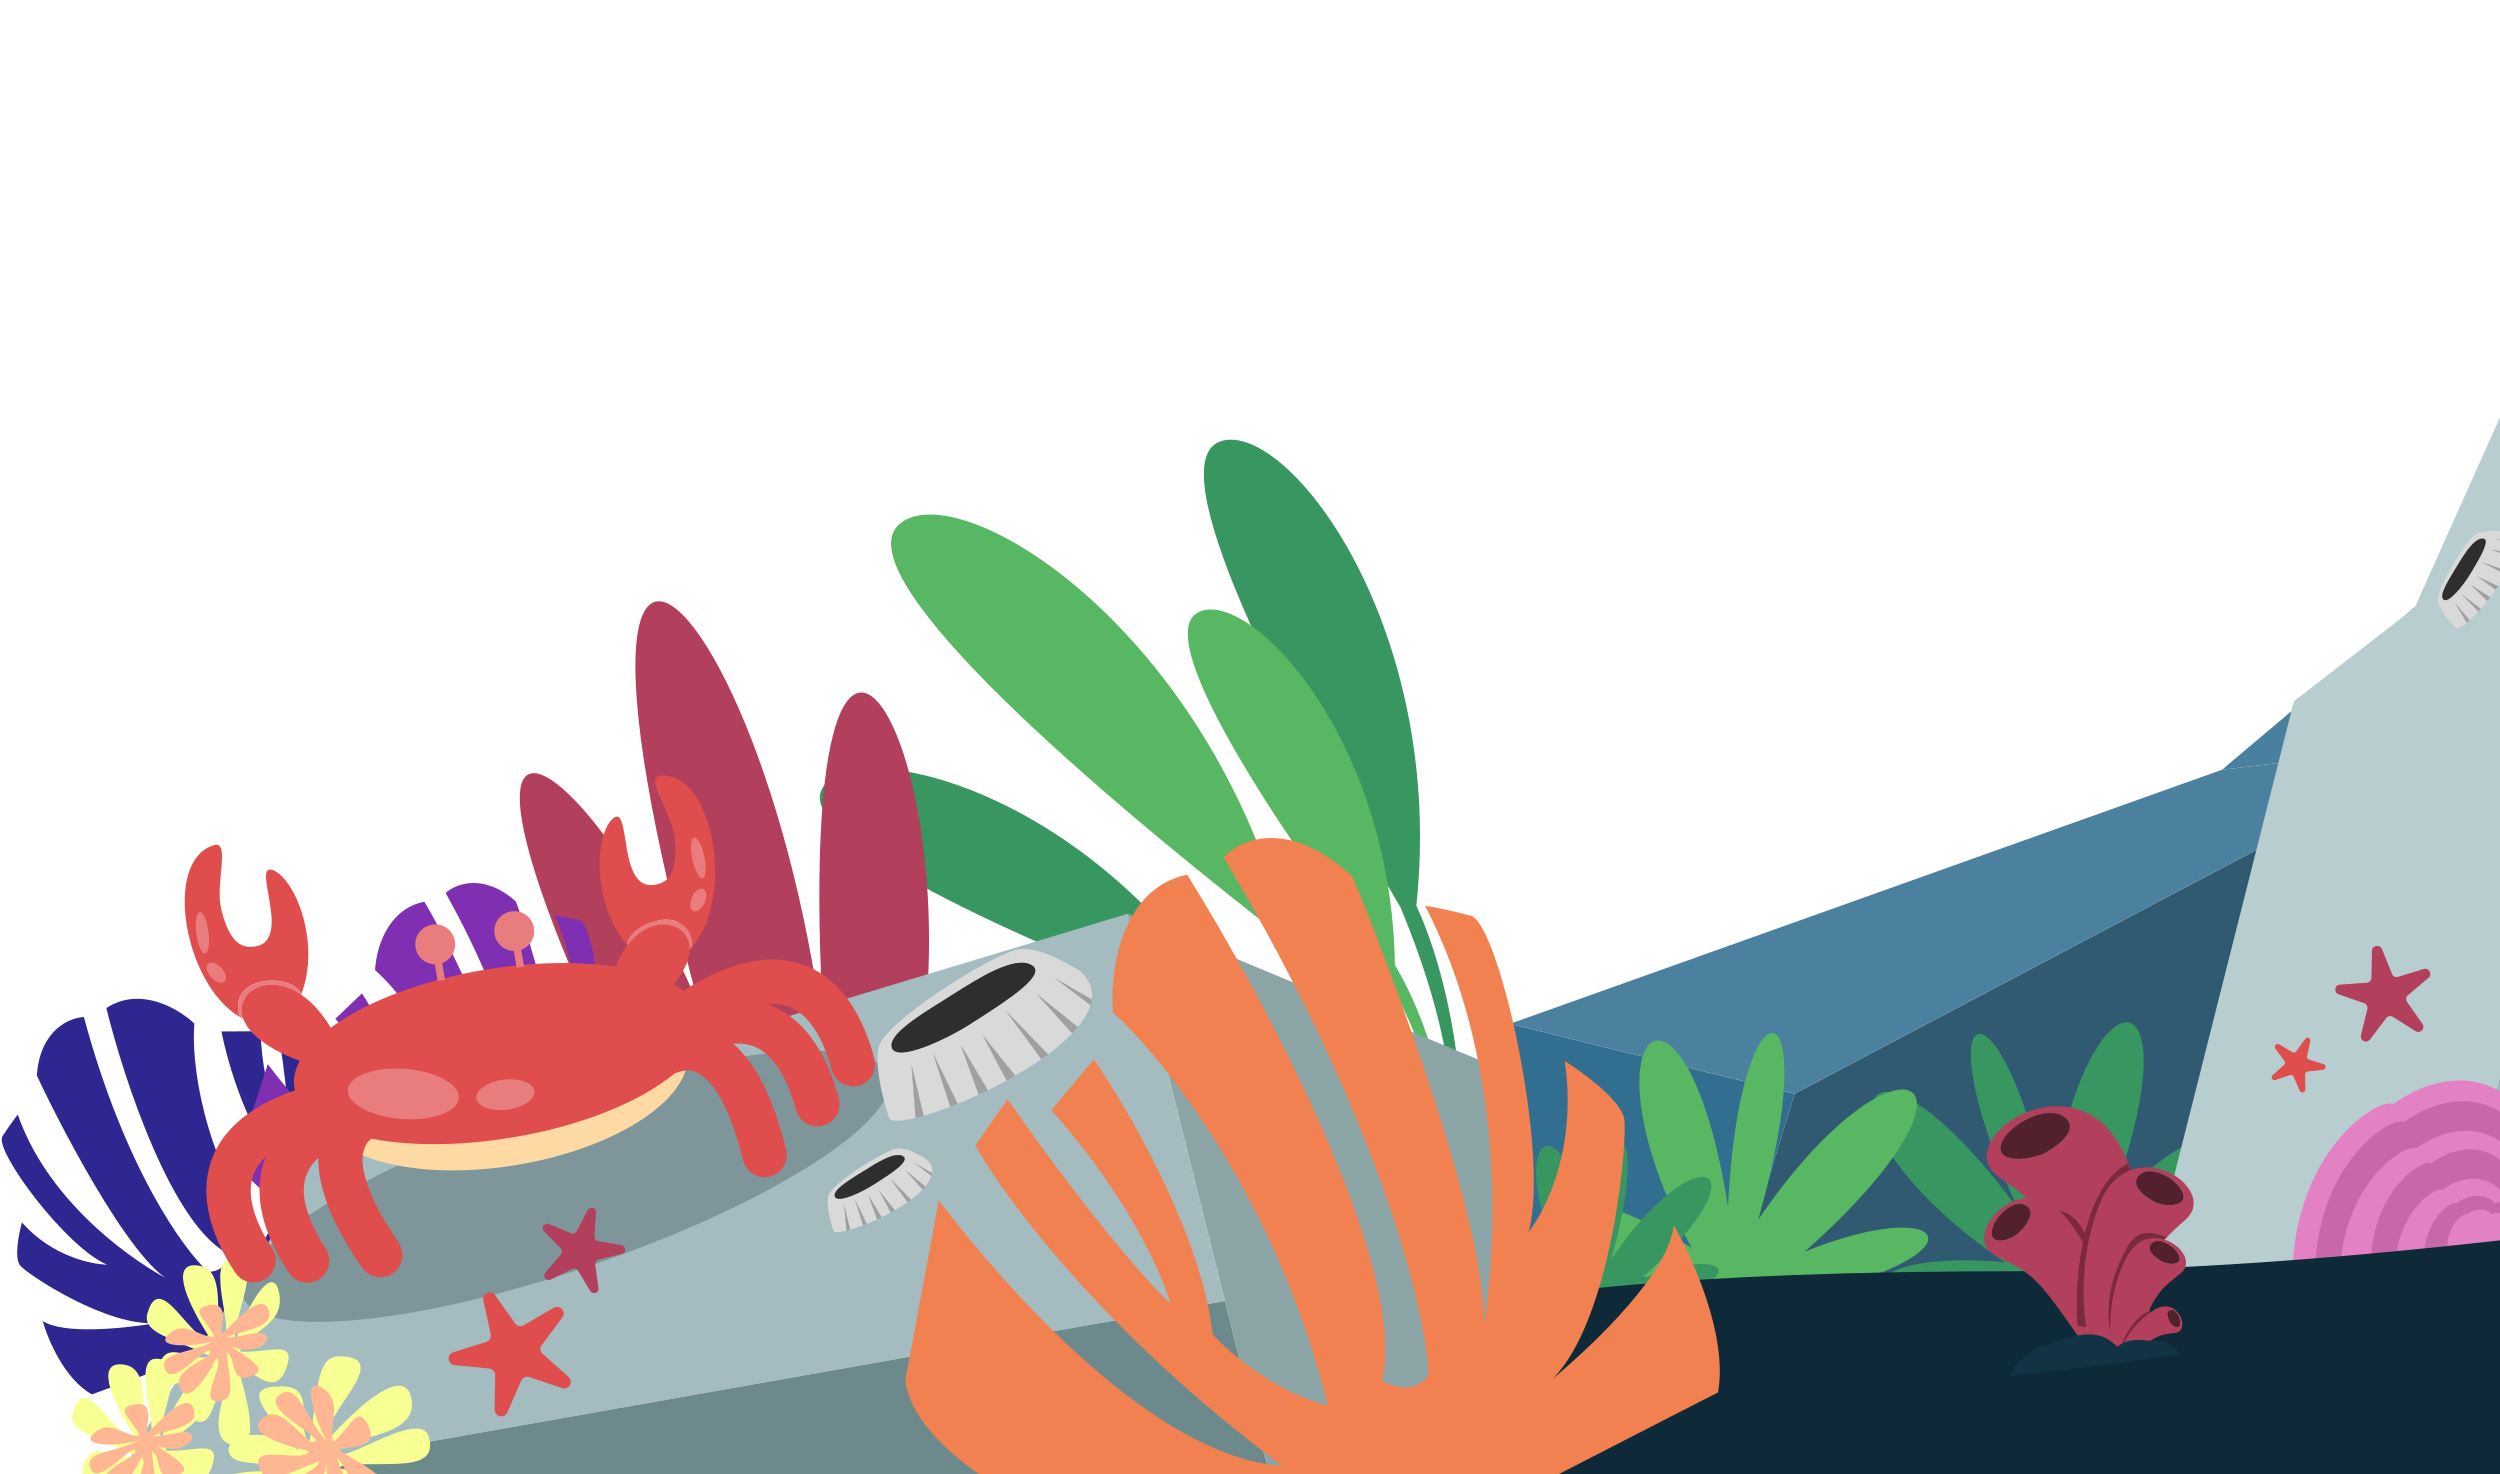
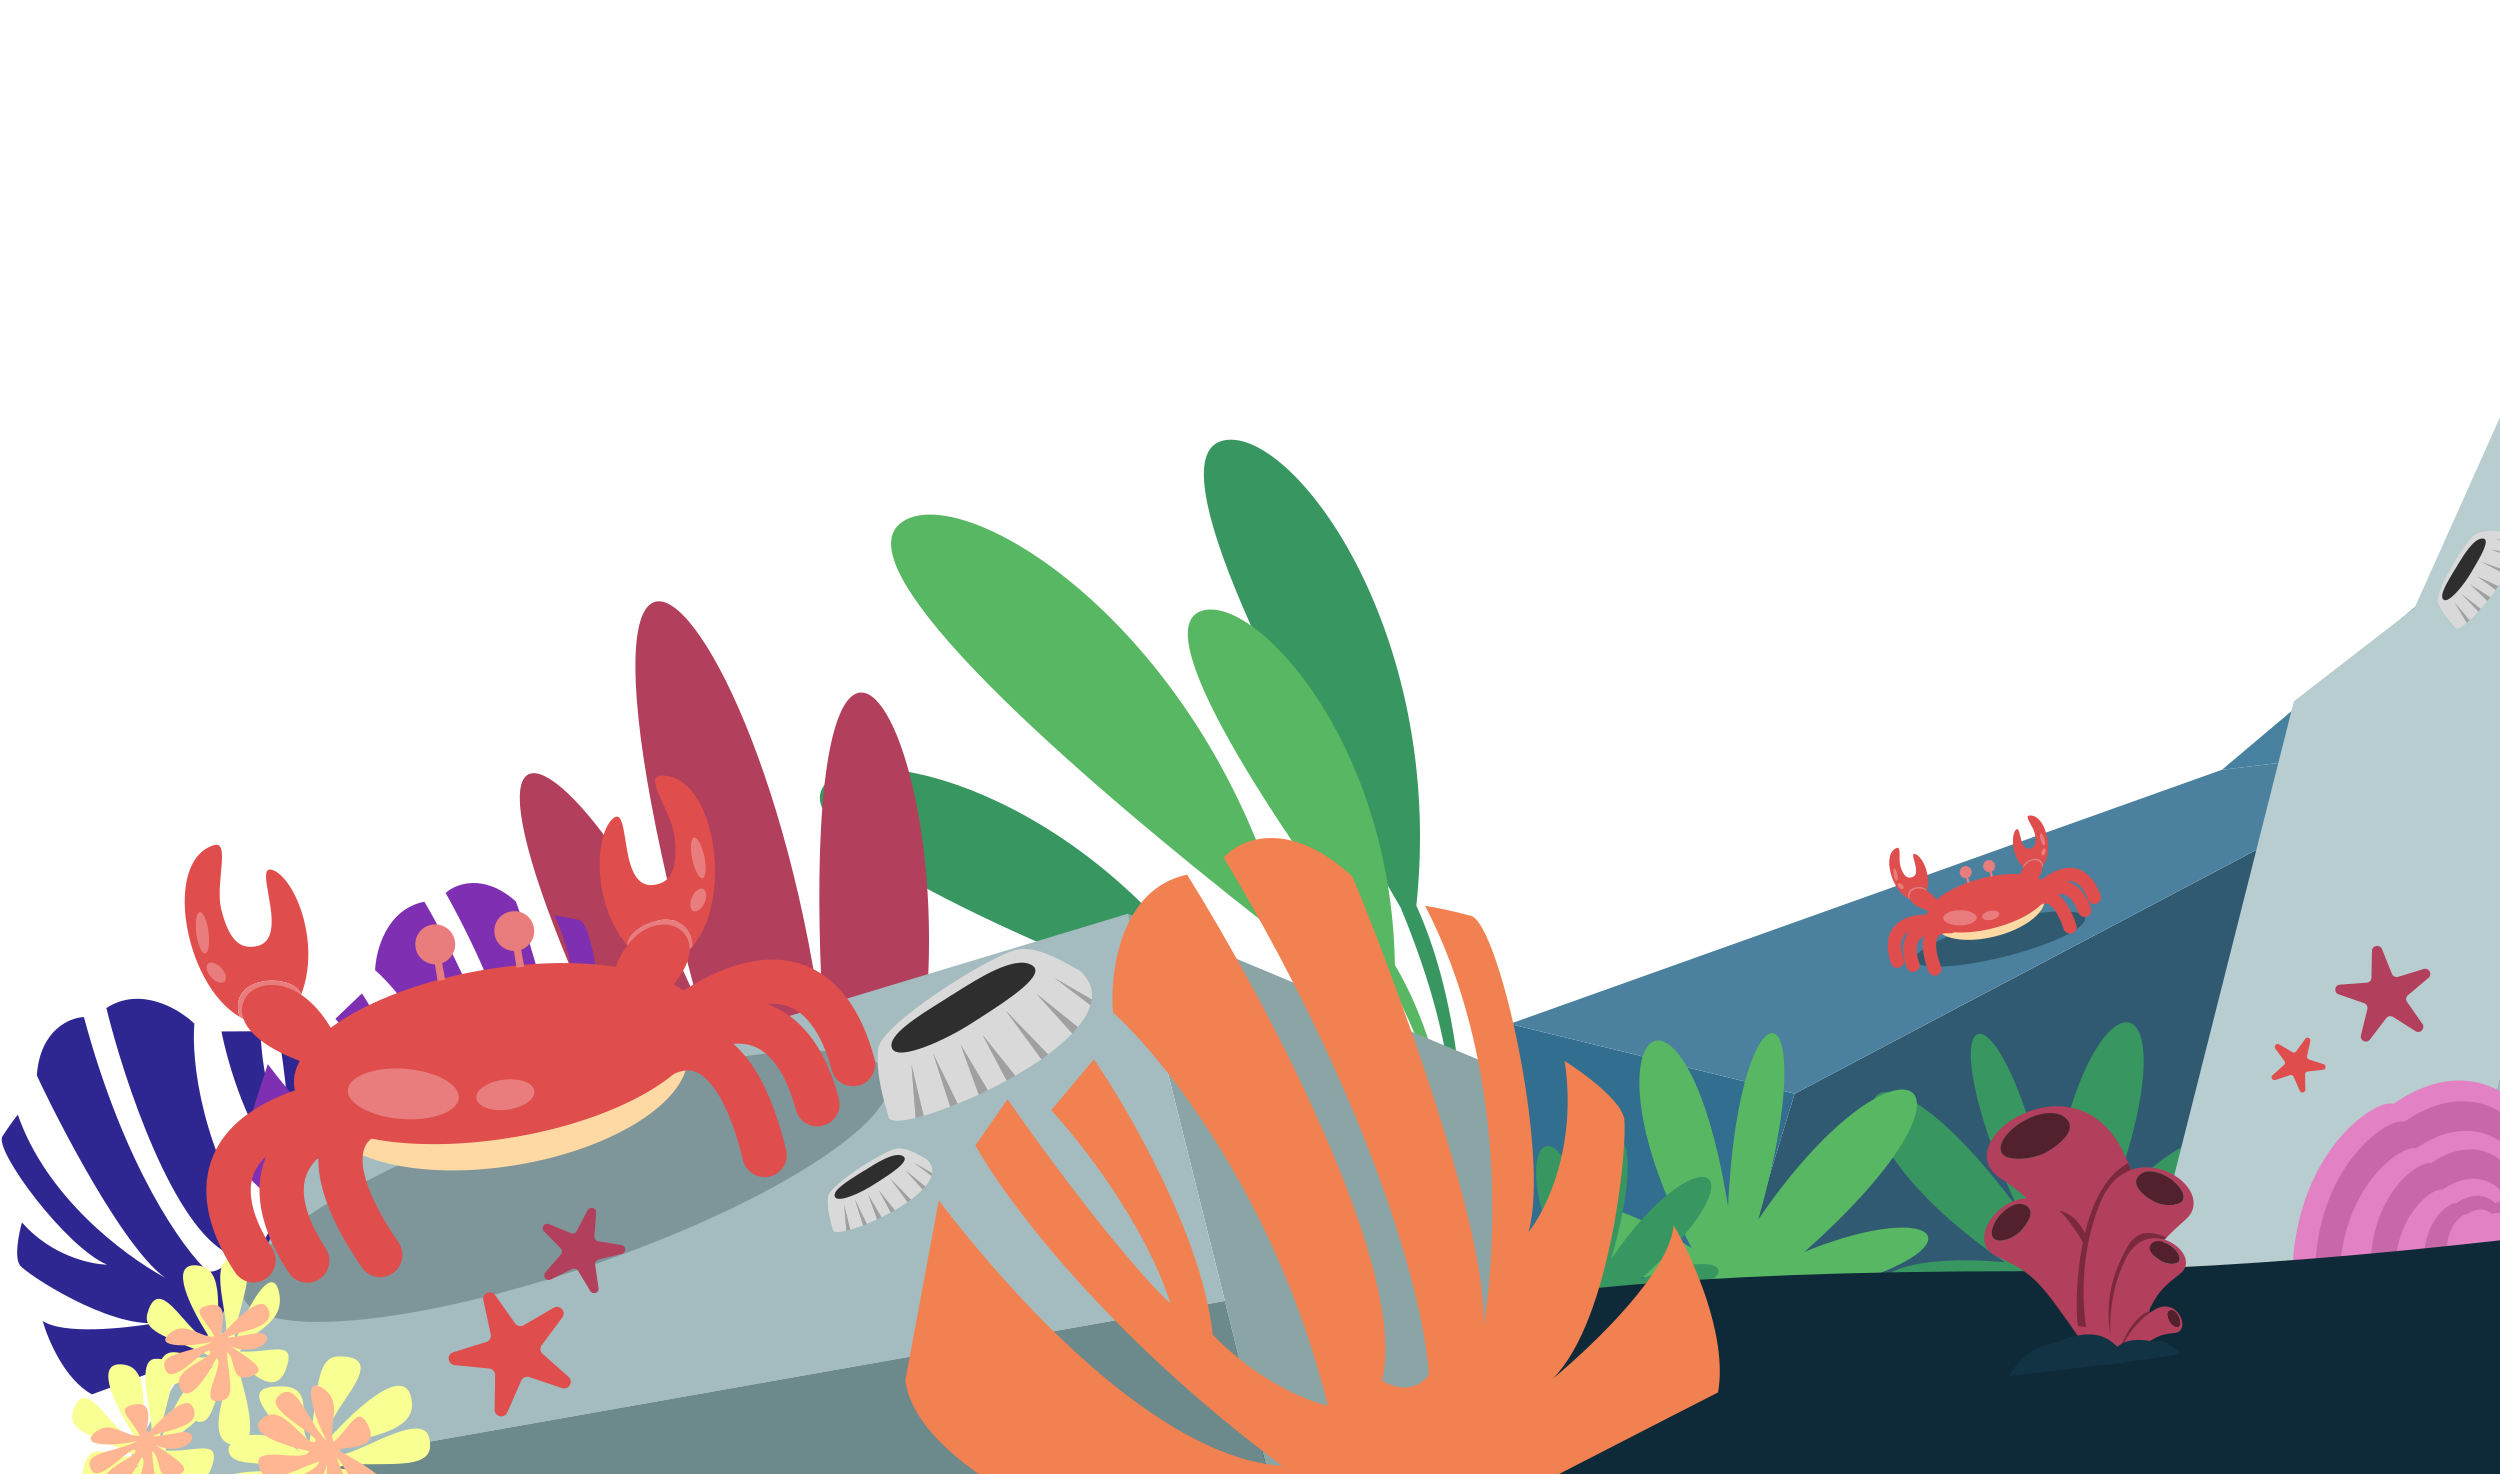
<svg xmlns="http://www.w3.org/2000/svg" width="1025" height="604" viewBox="0 0 1025 604" fill="none">
  <path d="M520.3 564.4L619 419.8L735.8 448.4L703.7 553.3L520.3 564.4Z" fill="#326E8F" />
  <path d="M735.8 448.4L1009.7 303.8L1187.5 523.9L703.7 553.3L735.8 448.4Z" fill="#305A71" />
  <path d="M619 419.8L911 315.6L1009.7 303.8L735.8 448.4L619 419.8Z" fill="#4B819F" />
  <path d="M911 315.6L1124.5 135.6L1352 71.8L1217.1 241.6L1009.7 303.8L911 315.6Z" fill="#48809F" />
  <path d="M1009.7 303.8L1217.1 241.6L1321.4 515.8L1187.5 523.9L1009.7 303.8Z" fill="#426881" />
  <path class="ocean-plant ocean-plant-green" d="M827.4 495.6C760.4 405.1 738.2 460.5 822 517.5C745.5 510.9 762 549 819 535.4L878.7 507.4C929.1 462.5 903.6 450.9 863.7 497.5C904 392.2 852.8 394.8 840.8 494.6C820.3 393.7 786.3 406.8 827.4 495.6Z" fill="#389661" />
  <path class="ocean-plant ocean-plant-green" d="M708.5 494.7C690.8 383.5 645.5 422.5 693.6 511.7C628.7 470.5 625.8 511.9 682.7 526.1L748.6 528.9C814 512.3 796.7 490.2 739.9 513.2C824.2 438.3 777.5 417 720.9 500C749.2 401 713 397 708.5 494.7Z" fill="#57B762" />
  <path class="ocean-plant ocean-plant-green" d="M652.7 512.9C641.6 442.6 613 467.2 643.3 523.6C602.4 497.6 600.5 523.7 636.5 532.7L678.1 534.4C719.4 523.9 708.5 510 672.6 524.5C725.8 477.2 696.3 463.8 660.6 516.2C678.5 453.6 655.6 451.1 652.7 512.9Z" fill="#389661" />
  <path d="M1097.6 153L1003.5 528.4H879.7L940.5 287.5L990 249.2L1028.3 163.7L1097.6 153Z" fill="#B8CDCF" />
  <path d="M1163.3 183.9L1201.6 528.4H1003.5L1097.6 153L1163.3 183.9Z" fill="#A4BCBF" />
+   <g transform="rotate(-14.0 820.0 385.0)">
+     <svg x="772.1" y="336.7" width="94.1" height="58.0" viewBox="890 440 224 138">
+       <g style="mix-blend-mode: multiply" opacity="0.4">
+         <path d="M1004.1 572.7C1051.3 572.7 1089.6 564.8 1089.6 554.9C1089.6 545.1 1051.3 537.1 1004.1 537.1C956.8 537.1 918.5 545.1 918.5 554.9C918.5 564.8 956.8 572.7 1004.1 572.7Z" fill="#1B3F44" />
+       </g>
+       <path d="M1001 551.3C1031.3 551.1 1055.8 539.7 1055.7 525.9C1055.6 512.1 1030.9 501.1 1000.6 501.4C970.3 501.6 945.8 513 945.9 526.8C946 540.6 970.7 551.6 1001 551.3Z" fill="#FFD9A3" />
+       <g class="crab-claw crab-claw-left" style="--claw-pivot: 934px 494px; --claw-duration: 2.6s; --claw-delay: -1.4s">
+         <path fill-rule="evenodd" clip-rule="evenodd" d="M926.9 462.9C926.4 455.6 932.8 443.7 927.8 444.3C912 446.3 912.5 483.2 927.1 495.3C925.5 482.3 944.8 485 946.1 491.7C954.2 477.8 949.9 458 943.7 454.4C941.1 452.8 941.2 456.4 941.3 461C941.4 467.9 941.6 477 933.2 475.5C929.5 474.8 927.4 470.7 926.9 462.9Z" fill="#DF4D4D" />
+         <path d="M920.8 482.6C919.7 480.9 919.6 479.1 920.5 478.5C921.5 477.9 923.1 478.7 924.2 480.3C925.2 482 925.4 483.8 924.4 484.4C923.5 485 921.8 484.2 920.8 482.6Z" fill="#E97D7D" />
+         <path d="M918.5 469.2C918.6 465.8 919.5 463.1 920.5 463.1C921.5 463.2 922.2 465.9 922.1 469.3C922 472.7 921.1 475.4 920.1 475.4C919.1 475.3 918.4 472.6 918.5 469.2Z" fill="#E97D7D" />
+       </g>
+       <path d="M927.1 495.3C931.5 499 935.3 499.1 941.8 496.7C944.3 495.8 944.8 495.7 946.1 491.7C944.8 485 925.5 482.3 927.1 495.3Z" fill="#E97D7D" />
+       <g class="crab-claw crab-claw-right" style="--claw-pivot: 1052px 494px; --claw-duration: 3.1s; --claw-delay: -0.3s">
+         <path fill-rule="evenodd" clip-rule="evenodd" d="M1061.9 463.5C1062.3 456.2 1055.7 444.4 1060.7 444.9C1076.5 446.7 1076.5 483.6 1062.1 495.9C1063.6 482.9 1044.2 485.9 1043 492.6C1034.7 478.8 1038.8 459 1044.9 455.2C1047.5 453.6 1047.5 457.2 1047.5 461.8C1047.4 468.7 1047.4 477.8 1055.7 476.2C1059.5 475.4 1061.5 471.3 1061.9 463.5Z" fill="#DF4D4D" />
+         <path d="M1067.5 483.9C1068.6 482.3 1068.7 480.4 1067.7 479.8C1066.8 479.2 1065.2 480.1 1064.1 481.7C1063.1 483.4 1063 485.2 1063.9 485.8C1064.9 486.4 1066.5 485.6 1067.5 483.9Z" fill="#E97D7D" />
+         <path d="M1069.6 470.5C1069.5 467.1 1068.5 464.4 1067.5 464.5C1066.5 464.5 1065.9 467.3 1066 470.7C1066.2 474 1067.1 476.7 1068.1 476.7C1069.1 476.6 1069.8 473.9 1069.6 470.5Z" fill="#E97D7D" />
+       </g>
+       <path d="M1062.1 495.9C1057.7 499.7 1054 499.8 1047.4 497.5C1045 496.7 1044.4 496.5 1043 492.6C1044.2 485.9 1063.6 482.9 1062.1 495.9Z" fill="#E97D7D" />
+       <path d="M930 489.9C925.7 494.5 927.5 503.4 946.4 513.1C951 516 958.9 518.4 953.6 504C947 486 934.3 485.2 930 489.9Z" fill="#DF4D4D" />
+       <path d="M1059.1 490.5C1063.5 495.1 1061.8 504 1043.1 513.9C1038.5 517 1030.6 519.5 1035.7 505C1042.1 486.9 1054.8 486 1059.1 490.5Z" fill="#DF4D4D" />
+       <path d="M1000.9 543.1C1034.6 542.9 1061.8 531.5 1061.7 517.7C1061.6 503.9 1034.2 492.9 1000.5 493.2C966.9 493.4 939.7 504.8 939.8 518.6C939.9 532.4 967.2 543.4 1000.9 543.1Z" fill="#DF4D4D" />
+       <path fill-rule="evenodd" clip-rule="evenodd" d="M986.3 489.2C983.6 488.7 981.5 486.4 981.5 483.5C981.5 480.2 984.1 477.6 987.3 477.6C990.6 477.5 993.2 480.2 993.2 483.4C993.3 486.3 991.2 488.7 988.5 489.2L988.6 494.2L986.4 494.2L986.3 489.2ZM1009.9 489C1007.2 488.5 1005.1 486.2 1005.1 483.3C1005.1 480.1 1007.7 477.4 1010.9 477.4C1014.1 477.4 1016.8 480 1016.8 483.2C1016.8 486.1 1014.8 488.5 1012.1 489L1012.1 494L1009.9 494L1009.9 489Z" fill="#E97D7D" />
+       <path fill-rule="evenodd" clip-rule="evenodd" d="M1085.7 519.6C1076.9 511.8 1064 510.8 1047.2 518.1C1043.9 519.6 1042.4 523.4 1043.8 526.7C1045.2 530 1049.1 531.5 1052.4 530.1C1066.7 523.8 1073.6 526.2 1077.1 529.3C1081.3 533.1 1083.6 540.2 1084.4 548.3C1084.8 551.9 1088 554.5 1091.5 554.2C1095.1 553.8 1097.7 550.7 1097.4 547.1C1096.5 538.2 1093.8 526.8 1085.7 519.6Z" fill="#DF4D4D" />
+       <path fill-rule="evenodd" clip-rule="evenodd" d="M1058.4 519.3C1052.3 517.8 1045.7 519.3 1038.8 523.2C1035.7 524.9 1034.5 528.9 1036.3 532C1038.1 535.2 1042 536.3 1045.2 534.5C1050.3 531.6 1053.5 531.5 1055.3 531.9C1057.1 532.4 1058.9 533.7 1060.7 536.4C1064.3 542.3 1066.1 552.1 1066.7 560.5C1067 564.1 1070.1 566.7 1073.7 566.5C1077.3 566.2 1080 563 1079.7 559.5C1079 550.9 1077.2 538.3 1071.7 529.5C1068.8 524.9 1064.5 520.8 1058.4 519.3Z" fill="#DF4D4D" />
+       <path fill-rule="evenodd" clip-rule="evenodd" d="M915.3 530.6C922.5 521.3 935 517.9 952.9 522C956.4 522.8 958.6 526.3 957.8 529.8C957 533.3 953.5 535.5 950 534.7C934.7 531.2 928.5 534.9 925.6 538.6C922.1 543.1 921.2 550.5 921.9 558.6C922.3 562.2 919.6 565.4 916 565.7C912.4 566 909.3 563.4 908.9 559.8C908.1 550.9 908.6 539.2 915.3 530.6Z" fill="#DF4D4D" />
+       <path fill-rule="evenodd" clip-rule="evenodd" d="M942 525.2C947.8 522.6 954.5 522.8 962 525.3C965.4 526.5 967.3 530.2 966.1 533.6C965 537 961.3 538.8 957.9 537.7C952.3 535.8 949.1 536.3 947.4 537.1C945.8 537.8 944.2 539.4 943.1 542.5C940.5 548.9 940.7 558.8 941.6 567.2C942 570.8 939.4 574 935.8 574.4C932.3 574.8 929 572.2 928.6 568.6C927.7 560.1 927.1 547.4 930.9 537.7C932.9 532.7 936.3 527.8 942 525.2Z" fill="#DF4D4D" />
+       <path fill-rule="evenodd" clip-rule="evenodd" d="M901.7 522.9C909.2 513.7 921.9 510.3 940.2 514.2C943.7 515 946 518.4 945.2 521.9C944.5 525.5 941 527.7 937.5 526.9C921.6 523.5 915 527.2 911.9 531.1C908.3 535.6 907.3 543 908 551.1C908.4 554.7 905.7 557.8 902.1 558.2C898.5 558.5 895.4 555.8 895.1 552.2C894.3 543.3 894.9 531.5 901.7 522.9Z" fill="#DF4D4D" />
+       <path fill-rule="evenodd" clip-rule="evenodd" d="M1097.6 509.5C1088.6 501.8 1075.4 500.9 1058.2 508.1C1054.8 509.5 1053.3 513.4 1054.7 516.7C1056.1 520 1059.9 521.5 1063.2 520.1C1078.1 513.8 1085.4 516.2 1089.1 519.4C1093.5 523.2 1095.8 530.3 1096.7 538.4C1097 541.9 1100.2 544.5 1103.8 544.2C1107.4 543.8 1110 540.6 1109.6 537.1C1108.7 528.2 1105.9 516.7 1097.6 509.5Z" fill="#DF4D4D" />
+       <path d="M969.4 532.6C978.2 534.7 986.1 533.1 987.1 529.2C988 525.2 981.6 520.3 972.8 518.2C964.1 516.1 956.2 517.7 955.2 521.6C954.3 525.6 960.7 530.5 969.4 532.6Z" fill="#E97D7D" />
+       <path d="M1000.6 534.8C1005.3 535 1009.2 533.1 1009.3 530.7C1009.4 528.2 1005.6 526.1 1000.9 525.9C996.2 525.8 992.3 527.6 992.2 530.1C992.1 532.5 995.9 534.6 1000.6 534.8Z" fill="#E97D7D" />
+     </svg>
+   </g>
  <path d="M947.2 426.9C947.5 425.6 945.8 424.9 945.1 426L941.4 431.1C941.1 431.6 940.4 431.7 939.9 431.4L934.5 428.2C933.3 427.6 932.1 428.9 932.9 430L936.6 435C937 435.5 936.9 436.2 936.5 436.6L931.8 440.8C930.8 441.6 931.7 443.2 932.9 442.8L938.9 440.8C939.5 440.6 940.1 440.9 940.4 441.5L942.9 447.2C943.4 448.4 945.2 448 945.2 446.7L945.1 440.5C945.1 439.8 945.6 439.3 946.2 439.3L952.4 438.6C953.7 438.5 953.9 436.7 952.6 436.3L946.7 434.4C946.1 434.2 945.7 433.6 945.9 433L947.2 426.9Z" fill="#DF4D4D" />
  <path d="M976.6 389.1C975.7 387 972.5 387.6 972.5 389.9L972.3 400.8C972.3 401.9 971.5 402.8 970.4 402.9L959.4 403.7C957.1 403.8 956.7 407 958.9 407.7L969.3 411.3C970.3 411.7 970.9 412.7 970.6 413.8L968 424.4C967.4 426.7 970.3 428 971.7 426.2L978.3 417.5C978.9 416.6 980.1 416.4 981.1 416.9L990.4 422.8C992.3 424 994.5 421.6 993.2 419.8L986.9 410.8C986.3 409.9 986.4 408.7 987.3 408L995.7 400.9C997.4 399.5 995.9 396.6 993.7 397.3L983.2 400.5C982.2 400.8 981.1 400.3 980.7 399.3L976.6 389.1Z" fill="#B23F5B" />
  <path d="M1183.2 395.9C1193.5 391.7 1246.9 426.3 1246.9 507.3L1003.5 525.7C1002.4 513.5 1006.1 483.7 1030 461.9C1035.4 431.9 1058.3 376.7 1106.2 395.9C1115.9 384.8 1144.9 369.1 1183.2 395.9Z" fill="#E282C4" />
  <path d="M1176.4 407.3C1185.5 403.6 1232.6 434.1 1232.6 505.6L1017.7 521.9C1016.7 511.1 1020 484.7 1041.1 465.5C1045.9 439 1066.1 390.3 1108.4 407.3C1117 397.4 1142.5 383.6 1176.4 407.3Z" fill="#C769A9" />
  <path d="M981.3 452.6C974.6 449.9 939.8 472.4 939.8 525.1L1098.3 537.1C1099 529.2 1096.6 509.7 1081 495.6C1077.5 476 1062.6 440.1 1031.4 452.6C1025.1 445.4 1006.2 435.2 981.3 452.6Z" fill="#E282C4" />
  <path d="M985.7 460C979.8 457.6 949.1 477.5 949.1 524L1089 534.6C1089.7 527.6 1087.6 510.4 1073.8 497.9C1070.7 480.7 1057.5 448.9 1030 460C1024.4 453.6 1007.8 444.6 985.7 460Z" fill="#C769A9" />
  <path d="M990.5 470.9C985.5 468.9 959.2 485.9 959.2 525.8L1079 534.9C1079.6 528.9 1077.7 514.1 1065.9 503.4C1063.3 488.6 1052 461.5 1028.4 470.9C1023.7 465.4 1009.4 457.8 990.5 470.9Z" fill="#E282C4" />
  <path d="M996.6 477C992.6 475.3 971.9 488.7 971.9 520.2L1066.3 527.3C1066.7 522.6 1065.3 511 1056 502.5C1053.9 490.9 1045 469.5 1026.5 477C1022.7 472.6 1011.5 466.6 996.6 477Z" fill="#C769A9" />
  <path d="M1001.4 487.8C998.3 486.5 982 497 982 521.7L1056.2 527.3C1056.5 523.6 1055.4 514.5 1048.1 507.9C1046.4 498.7 1039.5 481.9 1024.9 487.8C1021.9 484.4 1013.1 479.6 1001.4 487.8Z" fill="#E282C4" />
  <path d="M1007.1 493.3C1004.9 492.5 993.8 499.6 993.8 516.5L1044.4 520.3C1044.6 517.8 1043.8 511.6 1038.9 507C1037.7 500.8 1033 489.4 1023 493.3C1021 491 1015 487.8 1007.1 493.3Z" fill="#C769A9" />
  <path d="M1011.6 497.8C1010.2 497.3 1003.3 501.8 1003.3 512.3L1034.9 514.7C1035.1 513.1 1034.6 509.2 1031.5 506.4C1030.8 502.5 1027.8 495.3 1021.6 497.8C1020.3 496.4 1016.6 494.3 1011.6 497.8Z" fill="#E282C4" />
  <path d="M828.8 521.2C547.3 521.2 545.5 555.5 349.3 604V635.4H1389.4L1408 537.1C1414.2 522.1 1410.1 489.3 1344.2 478.7C1261.8 465.4 1036.7 521.2 828.8 521.2Z" fill="#0E2937" />
  <path class="ocean-plant ocean-plant-slow" fill-rule="evenodd" clip-rule="evenodd" d="M845.7 516.9C838.6 499.8 835.9 493.3 820.2 483.1C797.3 468.2 850.3 431.7 870.2 471.7C886.1 503.7 882.1 538.3 879.3 550.8C878.6 554 863.5 555.3 860.7 549.8C853.5 535.5 849.1 525 845.7 516.9ZM847.2 458.7C842.7 454.4 834.4 456.7 828.5 460.3C823.2 463.6 818.6 469.3 820.8 472.8C823 476.3 833.3 475.6 839.3 472.2C844.9 468.9 851.7 463.1 847.2 458.7Z" fill="#B23F5B" />
  <path class="ocean-plant ocean-plant-slow" d="M828.5 460.3C834.4 456.7 842.7 454.4 847.2 458.7C851.7 463.1 844.9 468.9 839.3 472.2C833.3 475.6 823 476.3 820.8 472.8C818.6 469.3 823.2 463.6 828.5 460.3Z" fill="#53212E" />
  <path class="ocean-plant ocean-plant-slow" d="M856.7 510.4C853.4 500.6 848.2 494.9 838.3 496.3L840.6 498.7L856.2 514.2L856.7 510.4Z" fill="#7A2A3C" />
  <path class="ocean-plant ocean-plant-slow" fill-rule="evenodd" clip-rule="evenodd" d="M855 552.2C835.6 524 834 522.4 818.3 514.9C802.6 507.4 828.9 476.4 847.6 499.9C862.5 518.7 866.3 541.6 866.3 550.6C866.3 552.9 857.4 555.8 855 552.2ZM831.1 494.6C827.8 492.1 823.2 494.7 820.2 498C817.5 500.9 815.5 505.5 817.3 507.6C819.1 509.8 825.1 508.1 828.2 504.9C831.2 501.9 834.4 497 831.1 494.6Z" fill="#B23F5B" />
  <path class="ocean-plant ocean-plant-slow" d="M820.2 498C823.2 494.7 827.8 492.1 831.1 494.6C834.4 497 831.2 501.9 828.2 504.9C825.1 508.1 819.1 509.8 817.3 507.6C815.5 505.5 817.5 500.9 820.2 498Z" fill="#53212E" />
  <path class="ocean-plant ocean-plant-slow" d="M851.9 543.6C850.4 532.9 851.5 488.1 872.5 476.9L873.9 480.3L857.6 544.5L851.9 543.6Z" fill="#7A2A3C" />
  <path class="ocean-plant ocean-plant-slow" fill-rule="evenodd" clip-rule="evenodd" d="M869.2 550C880.8 514.6 882.1 512.5 896.2 499.9C910.4 487.2 873.5 462.9 861.1 493.1C851.2 517.3 854.2 542.3 856.9 551.8C857.6 554.2 867.8 554.4 869.2 550ZM876.6 482.5C879.3 478.9 884.9 480.2 889.1 482.8C892.8 485 896.3 489.1 895.1 491.9C893.9 494.7 887 494.8 882.8 492.4C878.8 490.2 873.9 486.1 876.6 482.5Z" fill="#B23F5B" />
  <path class="ocean-plant ocean-plant-slow" d="M889.1 482.8C884.9 480.2 879.3 478.9 876.6 482.5C873.9 486.1 878.8 490.2 882.8 492.4C887 494.8 893.9 494.7 895.1 491.9C896.3 489.1 892.8 485 889.1 482.8Z" fill="#53212E" />
  <path class="ocean-plant ocean-plant-slow" d="M871.9 511.8C876.2 503.7 882.3 504.8 888.3 507.4C883.8 509.9 872.4 536.3 867.6 549.5L865.5 548.5C862 530.6 868.6 517.9 871.9 511.8Z" fill="#7A2A3C" />
  <path class="ocean-plant ocean-plant-slow" fill-rule="evenodd" clip-rule="evenodd" d="M874.1 553.5C883.3 531 884.2 529.8 893.9 522.2C903.6 514.7 880.9 497.2 871.5 516.2C863.9 531.4 864.7 547.8 866.1 554C866.4 555.6 873 556.2 874.1 553.5ZM882 510.1C883.9 507.9 887.5 509 890.1 510.8C892.4 512.5 894.4 515.3 893.5 517C892.6 518.8 888.2 518.5 885.6 516.8C883.1 515.2 880.1 512.3 882 510.1Z" fill="#B23F5B" />
  <path class="ocean-plant ocean-plant-slow" d="M890.1 510.8C887.5 509 883.9 507.9 882 510.1C880.1 512.3 883.1 515.2 885.6 516.8C888.2 518.5 892.6 518.8 893.5 517C894.4 515.3 892.4 512.5 890.1 510.8Z" fill="#53212E" />
  <path class="ocean-plant ocean-plant-slow" d="M870 550.9C871.4 546.8 876.8 538.4 881.3 537.7L881.1 539L872.6 550.5L870 550.9Z" fill="#7A2A3C" />
  <path class="ocean-plant ocean-plant-slow" fill-rule="evenodd" clip-rule="evenodd" d="M873.4 555.5C884.3 547.6 885 547.2 891.8 546.5C898.6 545.7 892.9 530.9 883 537.2C875 542.2 870.7 550.1 869.5 553.5C869.2 554.3 872.1 556.5 873.4 555.5ZM889.7 537.3C891.3 536.8 892.6 538.4 893.3 540C893.9 541.4 894.1 543.4 893.2 543.9C892.2 544.5 890.2 543.1 889.5 541.5C888.8 540 888.2 537.8 889.7 537.3Z" fill="#B23F5B" />
  <path class="ocean-plant ocean-plant-slow" d="M893.3 540C892.6 538.4 891.3 536.8 889.7 537.3C888.2 537.8 888.8 540 889.5 541.5C890.2 543.1 892.2 544.5 893.2 543.9C894.1 543.4 893.9 541.4 893.3 540Z" fill="#53212E" />
  <path d="M841.2 551.1C833.8 551.2 826.4 559 823.8 564.2L870.3 558.7C871.2 558.1 872 555.8 868.3 552.3C863.7 548 857.9 543.7 841.2 551.1Z" fill="#123343" />
  <path d="M882.3 549.9C886.9 548.7 892 552.3 893.9 555.2L864.5 559.5C863.9 559.2 863.3 558 865.4 555.2C868.1 551.6 871.4 548 882.3 549.9Z" fill="#123343" />
  <path fill-rule="evenodd" clip-rule="evenodd" d="M1014 219.8C1017.1 217 1023 217.8 1026.3 217.8C1028.6 218.5 1030 219.8 1030.6 221.6L1022.8 221.1L1030.9 222.6C1031.1 224 1031 225.5 1030.6 227.2L1021.1 225.2L1030.2 228.7C1029.6 230.4 1028.9 232.3 1027.9 234.1L1017.4 230.4L1027.2 235.5C1026.3 237.1 1025.3 238.7 1024.2 240.3L1015.6 236.3L1023.2 241.8C1022.5 242.8 1021.8 243.9 1021 244.9L1012.8 239.6L1019.8 246.4C1018.9 247.5 1018 248.6 1017.1 249.6L1009 243.4L1016.1 250.7C1014.9 252.1 1013.7 253.3 1012.5 254.3L1006.4 247L1011.4 255.4C1009.2 257.2 1007.5 258.1 1006.9 257.5C1004.9 255.3 1001.1 251.3 999.6 247C998.1 242.8 1010 223.3 1014 219.8ZM1013 235C1010.1 240 1003.8 247.7 1001.8 245.8C1000 244.1 1003.4 238.7 1006.2 234C1006.6 233.4 1006.9 232.9 1007.2 232.4L1007.4 232.1C1010.3 227.3 1014.3 220.6 1018 220.8C1021.3 221 1016.9 228.4 1013.9 233.5C1013.6 234 1013.3 234.5 1013 235Z" fill="#D9D9D9" />
  <path fill-rule="evenodd" clip-rule="evenodd" d="M1011.4 255.4C1011.8 255 1012.1 254.7 1012.5 254.3L1006.4 247L1011.4 255.4ZM1009 243.4L1016.1 250.7C1016.5 250.3 1016.8 250 1017.1 249.6L1009 243.4ZM1012.8 239.6L1019.8 246.4C1020.2 245.9 1020.6 245.4 1021 244.9L1012.8 239.6ZM1015.6 236.3L1023.2 241.8C1023.6 241.3 1023.9 240.8 1024.2 240.3L1015.6 236.3ZM1017.4 230.4L1027.2 235.5C1027.5 235 1027.7 234.6 1027.9 234.1L1017.4 230.4ZM1021.1 225.2L1030.2 228.7C1030.3 228.2 1030.5 227.7 1030.6 227.2L1021.1 225.2ZM1022.8 221.1L1030.9 222.6C1030.8 222.3 1030.7 221.9 1030.6 221.6L1022.8 221.1Z" fill="#A0A0A0" />
  <path d="M1001.8 245.8C1003.8 247.7 1010.1 240 1013 235C1013.3 234.5 1013.6 234 1013.9 233.5C1016.9 228.4 1021.3 221 1018 220.8C1014.3 220.6 1010.3 227.3 1007.4 232L1007.2 232.4C1006.9 232.9 1006.6 233.4 1006.2 234C1003.4 238.7 1000 244.1 1001.8 245.8Z" fill="#2E2E2E" />
  <path class="ocean-plant ocean-plant-green" d="M525.9 376C565.8 414.4 592.4 479.9 598.1 506.6H590C583.8 463.6 563.6 425 520 379.7C439.1 316.4 345 233.6 369.2 214.5C393.5 195.4 491.4 254.6 525.9 376Z" fill="#57B762" />
  <path class="ocean-plant ocean-plant-green" d="M501.4 411.3C542.3 431.8 579 476.7 589.8 496.2L583.3 498.2C568.3 465.9 543.1 440.6 497.5 415.6C417.7 385.4 322.7 343.1 337.7 322.3C352.8 301.5 445.3 324.5 501.4 411.3Z" fill="#389661" />
  <path class="ocean-plant ocean-plant-green" d="M580.7 371.3C601.8 417.5 602.2 481.5 597.8 505.8L590.8 502.9C600.4 464.8 596.3 425.5 574.3 372.2C526.3 290.5 473.6 187.9 501.2 180.7C528.8 173.5 592.8 257.8 580.7 371.3Z" fill="#389661" />
  <path class="ocean-plant ocean-plant-green" d="M571.9 395.6C592.7 430.5 599.2 482.2 598.1 502.4L592.4 500.8C596.2 468.9 589.2 437.6 567 397.1C521.8 336.7 471 259.9 491.8 250.8C512.6 241.7 570.5 302.4 571.9 395.6Z" fill="#57B762" />
  <path class="ocean-plant ocean-plant-green" d="M526.7 447.2C553.5 458.3 578 484.6 585.3 496.2L581.1 497.7C570.9 478.4 554.1 463.7 524.2 450C472.1 434.5 409.9 412 419.4 398.6C428.8 385.2 489 395.9 526.7 447.2Z" fill="#57B762" />
  <path class="ocean-plant ocean-plant-slow" d="M141.2 533.6C177.3 486.2 189 447.5 177.5 435.4L141.6 416.5C145.7 449.3 144.5 489.8 126.1 509.4C134.9 462.2 129.7 426.8 126 415L112.6 414.1C118.2 445.5 118.8 463.7 118.4 468.8C109.5 454 107 432 106.8 422.8L90.8 422.9C93.3 435.8 101.8 465.3 116.2 480.1C116.2 494 110.7 505 108 508.8C82.3 472.3 78.4 434.2 79.7 419.7C73.6 413.8 57.7 404.1 43.6 413.3C50.8 442.6 71 503.9 94.4 514.4C93.8 516.8 91.1 521.6 85.3 521.4C75.2 512.3 51 478.7 34.4 417C28.5 417.2 16.4 422.3 15.1 440.9C16.8 445 47.8 509.5 67.7 523.9C49.8 514 18.9 490.4 7.3 457C6.4 458.1 3.9 461.4 1 465.9C-2.6 471.6 27.2 511.6 43.9 518.5C37.3 518.4 21 514.9 9 501.2C7.7 505.8 5.7 515.8 8.3 518.9C11.2 522.5 44.2 544.3 64.4 542.4C50.3 544.8 26 547.2 17.5 541.6C19.6 549.1 26.5 565.6 37.7 571.7C39.2 571.1 107.3 546.1 141.2 533.6Z" fill="#2E2791" />
  <path class="ocean-plant ocean-plant-slow" d="M342.6 494.7C339.1 245.4 184.7 94.7 308.5 486.1L342.6 494.7Z" fill="#B23F5B" />
  <path class="ocean-plant ocean-plant-slow" d="M310.1 494.3C285.3 333.3 127.5 196.6 276 485.7L310.1 494.3Z" fill="#B23F5B" />
  <path class="ocean-plant ocean-plant-slow" d="M369.6 469.2C413 317.1 315.8 150.4 339.8 452.1L369.6 469.2Z" fill="#B23F5B" />
  <path class="ocean-plant ocean-plant-slow" d="M187.1 515.4C131.5 507 98.1 488.6 97.9 472.7L109.8 436.3C128.5 461.2 156 487.9 181.5 489C144.4 462.9 124.6 435.5 119.4 425L127.8 415.6C144.7 440.5 156.2 453.3 159.9 456.5C156.2 440.6 143.4 424 137.5 417.7L148.4 407.3C155.2 417.6 168.9 443.1 168.8 462.7C178 472.1 189 476 193.3 476.7C186.6 435.1 164.2 406.7 153.8 397.8C154.1 389.7 158.4 372.8 174 369.7C188.4 394.3 215.1 449.1 206.2 471.5C208.2 472.8 213.2 474.3 216.9 470.3C217.8 457.5 212.1 418.8 182.7 366.1C186.8 362.4 198.3 357.8 211.5 369.6C213.1 373.4 234.5 437.5 230.5 460.5C236.1 441.9 241.5 405.6 227.3 375.3C228.7 375.5 232.5 376.1 237.5 377.2C243.7 378.7 249.9 425.4 243 441.1C247.5 436.6 256.2 423.5 255.3 406.4C259.2 408.7 267.1 414.1 267.5 417.9C267.8 422.3 259.9 458.7 244.9 470.7C256 463.1 274.1 448.7 276.2 439.4C279.7 445.8 285.9 461.5 282.3 473C280.9 473.6 218.3 501.5 187.1 515.4Z" fill="#7E2FB2" />
  <path fill-rule="evenodd" clip-rule="evenodd" d="M520.9 608.3H618.3V439.5L462.5 374.6L502.2 533.4L520.9 608.3Z" fill="#8BA5A7" />
  <path fill-rule="evenodd" clip-rule="evenodd" d="M84.6 548.2C103.6 520.2 123.2 491.1 124.8 476.6L462.5 374.6L502.2 533.4L172 591.8L114.8 608.3H49.3C52.4 595.8 68.2 572.4 84.6 548.2Z" fill="#A4BCBF" />
  <path d="M520.9 608.3L502.2 533.4L172 591.8L114.8 608.3H520.9Z" fill="#6C898B" />
  <path opacity="0.4" d="M243 518.6C316.1 493.6 370.3 458.9 364.3 441.1C358.2 423.3 294 429.2 221 454.2C147.9 479.2 93.6 513.9 99.7 531.7C105.8 549.5 170 543.6 243 518.6Z" fill="#455D5F" />
  <path class="ocean-plant ocean-plant-slow" d="M541.6 654.6C439.2 636.3 375 598.1 371.2 565.9L384.9 492.2C424.1 543.3 479.5 598 525.7 601C453.1 547 411.6 490.9 399.9 469.6L413.1 450.7C448.8 501.7 472.5 527.8 479.9 534.5C469.7 502.2 443.1 468.2 431 455.2L448.5 434.3C463 455.4 493.1 507.6 497.2 547.2C515.9 566.5 536.4 574.6 544.4 576.3C523.5 491.6 476.9 433.6 456.3 415.1C455 398.8 459.2 364.5 486.7 358.6C518.1 408.8 578 520.7 566.6 566C570.5 568.6 579.8 571.8 585.8 563.7C584.6 537.8 566.1 459.2 501.7 351.6C508.3 344.1 528.2 335.2 554.4 359.3C558.1 367.1 610.6 497.7 608.2 544.1C614.4 506.7 616.3 433.1 584.3 371.4C586.7 371.7 593.8 373 603.1 375.5C614.6 378.6 635.7 473.6 626.7 505.1C633.9 496.3 646.8 469.8 641.5 435C649 439.7 664.5 451 665.9 458.6C667.5 467.6 660.9 541.3 636.5 565.4C654.8 550.1 684.4 521.4 686.2 502.4C693.9 515.5 708.5 547.6 704.4 570.9C702 572 594.8 627.2 541.6 654.6Z" fill="#F18150" />
  <path fill-rule="evenodd" clip-rule="evenodd" d="M416 389.6C425.2 387.1 436.2 394.6 442.8 398C446.8 401.7 448.2 405.7 447.6 409.8L432.4 401L447.1 412.1C446.2 415.1 444.4 418.1 441.9 421.1L425 407.5L439.6 423.7C436.8 426.6 433.5 429.5 429.7 432.3L412.3 414.3L427 434.3C423.6 436.6 419.9 438.9 416.2 441L402.9 424.4L412.7 443C410.2 444.4 407.6 445.7 405 447L393.8 428.2L401.3 448.8C398.3 450.1 395.5 451.4 392.6 452.5L382.6 432L389.6 453.7C385.7 455.2 382 456.5 378.7 457.5L373.7 436.5L375.4 458.3C369.1 459.9 364.9 460 364.4 458.1C362.5 451.7 358.8 439.9 360.1 429.9C361.3 419.9 404.6 392.7 416 389.6ZM399 419.1C388.1 426.3 367.9 435.5 365.7 429.7C363.8 424.5 376 416.9 386.4 410.4C387.6 409.6 388.9 408.9 390 408.1L390.7 407.7C401.1 401.1 416 391.6 423 395.7C429.5 399.4 413.3 409.9 402.3 417C401.1 417.8 400 418.5 399 419.1Z" fill="#D9D9D9" />
  <path fill-rule="evenodd" clip-rule="evenodd" d="M375.4 458.3C376.4 458.1 377.6 457.8 378.7 457.5L373.7 436.5L375.4 458.3ZM382.6 432L389.6 453.7C390.6 453.4 391.6 452.9 392.6 452.5L382.6 432ZM393.8 428.2L401.3 448.8C402.5 448.2 403.8 447.6 405 447L393.8 428.2ZM402.9 424.4L412.7 443C413.9 442.4 415 441.7 416.2 441L402.9 424.4ZM412.3 414.3L427 434.3C427.9 433.6 428.8 432.9 429.7 432.3L412.3 414.3ZM425 407.5L439.6 423.7C440.4 422.9 441.2 422 441.9 421.1L425 407.5ZM432.4 401L447.1 412.1C447.4 411.4 447.5 410.6 447.6 409.8L432.4 401Z" fill="#A0A0A0" />
  <path d="M365.7 429.7C367.9 435.5 388.1 426.3 399 419.1C400 418.5 401.1 417.8 402.3 417C413.3 409.9 429.5 399.4 423 395.7C416 391.6 401.1 401.1 390.7 407.7L390 408.1C388.9 408.9 387.6 409.6 386.4 410.4C376 416.9 363.8 424.5 365.7 429.7Z" fill="#2E2E2E" />
  <path fill-rule="evenodd" clip-rule="evenodd" d="M366.8 471.1C371.3 469.9 376.6 473.5 379.8 475.2C381.8 477 382.5 478.9 382.2 481L374.7 476.7L381.9 482.1C381.5 483.5 380.6 485 379.4 486.5L371.2 479.8L378.3 487.7C376.9 489.1 375.3 490.5 373.5 491.9L365 483.2L372.1 492.9C370.5 494 368.7 495.1 366.9 496.2L360.4 488.1L365.2 497.1C363.9 497.8 362.7 498.4 361.4 499.1L356 489.9L359.6 499.9C358.2 500.6 356.8 501.2 355.4 501.8L350.5 491.8L353.9 502.4C352 503.1 350.2 503.7 348.6 504.2L346.1 494L347 504.6C343.9 505.4 341.9 505.4 341.6 504.5C340.7 501.4 338.9 495.6 339.5 490.7C340.1 485.8 361.2 472.6 366.8 471.1ZM358.5 485.5C353.2 489 343.3 493.5 342.3 490.6C341.3 488.1 347.3 484.4 352.3 481.2C352.9 480.9 353.5 480.5 354.1 480.1L354.5 479.9C359.5 476.7 366.8 472.1 370.2 474C373.4 475.9 365.5 481 360.1 484.5C359.5 484.8 359 485.2 358.5 485.5Z" fill="#D9D9D9" />
  <path fill-rule="evenodd" clip-rule="evenodd" d="M347 504.6C347.5 504.5 348 504.3 348.6 504.2L346.1 494L347 504.6ZM350.5 491.8L353.9 502.4C354.4 502.2 354.9 502 355.4 501.8L350.5 491.8ZM356 489.9L359.6 499.9C360.2 499.7 360.8 499.4 361.4 499.1L356 489.9ZM360.4 488.1L365.2 497.1C365.7 496.8 366.3 496.5 366.9 496.2L360.4 488.1ZM365 483.2L372.1 492.9C372.6 492.5 373 492.2 373.5 491.9L365 483.2ZM371.2 479.8L378.3 487.7C378.7 487.3 379.1 486.9 379.4 486.5L371.2 479.8ZM374.7 476.7L381.9 482.1C382.1 481.7 382.1 481.3 382.2 481L374.7 476.7Z" fill="#A0A0A0" />
  <path d="M342.3 490.6C343.3 493.5 353.2 489 358.5 485.5C359 485.2 359.5 484.8 360.1 484.5C365.5 481 373.4 475.9 370.2 474C366.8 472.1 359.5 476.7 354.5 479.9L354.1 480.1C353.5 480.5 352.9 480.9 352.3 481.2C347.3 484.4 341.3 488.1 342.3 490.6Z" fill="#2E2E2E" />
  <path d="M198.2 533.2C197.5 530.3 201.3 528.6 203 531L211.2 542.6C212 543.7 213.6 544.1 214.8 543.3L227 536.2C229.6 534.7 232.3 537.8 230.6 540.1L222.1 551.5C221.3 552.6 221.4 554.2 222.5 555.1L233.1 564.5C235.3 566.5 233.2 570.1 230.4 569.1L217 564.6C215.7 564.2 214.2 564.8 213.7 566.1L208 579.1C206.8 581.8 202.8 580.9 202.8 578L203 563.8C203 562.4 201.9 561.2 200.5 561.1L186.4 559.7C183.5 559.4 183 555.3 185.9 554.4L199.4 550.2C200.7 549.8 201.5 548.4 201.2 547L198.2 533.2Z" fill="#DF4D4D" />
  <path d="M240.9 496.2C241.9 494.4 244.6 495.2 244.4 497.2L243.7 506.9C243.6 507.8 244.2 508.7 245.2 508.9L254.8 510.5C256.8 510.8 256.9 513.7 254.9 514.1L245.4 516.4C244.5 516.6 243.9 517.5 244 518.4L245.4 528.1C245.7 530.1 243.1 531 242 529.3L237 521C236.5 520.2 235.4 519.9 234.5 520.3L225.8 524.6C224 525.5 222.3 523.3 223.6 521.7L229.9 514.4C230.6 513.6 230.5 512.5 229.9 511.8L223.1 504.9C221.6 503.5 223.2 501.1 225.1 501.9L234.1 505.6C235 506 236 505.6 236.4 504.8L240.9 496.2Z" fill="#B23F5B" />
  <path class="ocean-plant ocean-plant-slow" d="M168.9 575.2C167.8 560.3 152.1 571 135.6 589C129.8 581.6 163.1 556.1 139 556.1C129.1 556.1 130.6 571.8 126.8 591.3C120.7 584.8 130.6 568.4 115.3 568.4C100 568.4 105.3 576 123 595.2C108.4 583.3 92.3 589 93.8 595.2C95.4 601.3 105.3 599 123 602.1C119.1 605.5 86.6 598.2 87 613.5C87.3 628.9 108.4 616.6 126.8 605.5C128.3 608.9 111.5 630 132.9 630C145.5 630 135.6 619.3 132.9 605.5C143.6 606.6 151.3 624.3 166.2 616.6C181.2 608.9 151.3 602.1 135.6 602.1C152.1 597.1 180.8 606.2 175.8 589C172.3 577.2 139.4 601.3 139 595.2C138.7 589 170.1 590.2 168.9 575.2Z" fill="#F8FF93" />
  <path class="ocean-plant ocean-plant-slow" d="M82 519C69.9 516.7 75.1 531.5 85.9 548.4C78.7 551.4 65.5 519.5 60.4 538.7C58.3 546.6 71.1 548.7 85.8 555.9C79.3 559.4 68.4 548 65.1 560.2C61.8 572.4 69.1 569.8 88.1 559.8C75.5 568.9 76.7 582.9 81.9 583C87.1 583.1 87.4 574.7 93.6 561.3C95.5 565.1 82.7 589.4 95 592.4C107.3 595.4 102 576 97.1 559C100.2 558.5 113.4 576.4 117.9 559.3C120.6 549.3 110 554.9 98.4 554.1C101.6 545.8 117.3 543.5 114.4 529.9C111.5 516.4 99.6 538.7 96.2 551.2C95.8 537.1 109.2 516.1 94.5 516.4C84.3 516.6 96.5 548 91.5 547C86.5 546 94.1 521.2 82 519Z" fill="#F8FF93" />
  <path class="ocean-plant ocean-plant-slow" d="M51.4 559.6C39.3 557.3 44.4 572.1 55.3 589.1C48.1 592.1 34.9 560.2 29.8 579.3C27.6 587.2 40.5 589.4 55.2 596.6C48.7 600.1 37.7 588.6 34.5 600.8C31.2 613 38.4 610.4 57.4 600.4C44.9 609.5 46 623.5 51.2 623.6C56.4 623.7 56.7 615.3 62.9 601.9C64.9 605.7 52.1 630.1 64.4 633C76.7 636 71.4 616.6 66.5 599.6C69.6 599.1 82.7 617 87.3 599.9C90 589.9 79.3 595.5 67.8 594.7C71 586.4 86.7 584.1 83.7 570.6C80.8 557 69 579.3 65.6 591.8C65.2 577.7 78.6 556.7 63.8 557.1C53.7 557.3 65.8 588.6 60.9 587.6C55.9 586.6 63.5 561.9 51.4 559.6Z" fill="#F8FF93" />
  <path class="ocean-plant ocean-plant-slow" d="M108.4 580.9C100.5 586.3 111.5 591.6 126.8 595C124.5 600.6 99.6 590.3 107.3 603.7C110.5 609.2 118.8 603.3 130.9 599.2C129.2 604.7 116.9 604.4 121.8 612.9C126.7 621.5 129.2 616 134.2 600.1C132.3 612 140.7 619.1 143.6 616.3C146.5 613.4 142 608.6 138.1 597.9C141.2 598.9 147.6 619.3 156 614.2C164.4 609.1 150.8 601.3 138.7 594.6C140.2 592.7 157.3 595.3 150.4 583.4C146.4 576.3 143.6 585.3 136.8 591.2C134 584.9 141.3 575 132.3 569.1C123.2 563.3 129 582.1 134 590.8C125.9 583.3 121.8 564.4 113.8 572.7C108.3 578.4 132.3 589 129.1 591.1C125.8 593.3 116.3 575.5 108.4 580.9Z" fill="#FFB793" />
  <path class="ocean-plant ocean-plant-slow" d="M73.6 568.4C76.3 575.8 82.8 568.2 88.8 556.8C92.7 559.8 79.2 577.4 91.5 574.1C96.6 572.7 93.7 564.9 93 554.4C97 556.9 94.1 566.6 102 564.5C109.8 562.4 106 559.3 94.4 551.9C103.5 555.9 110.9 550.8 109.3 547.9C107.6 545 102.9 547.5 93.4 548.4C94.9 546.1 112.6 545.3 110.3 537.6C108 529.8 98.9 538.9 91 547.1C89.8 545.6 95.5 532.5 84.5 535.4C78.1 537.2 84.6 541.3 87.9 548C82.2 548.8 75.9 540.9 69.3 546.9C62.7 552.8 79 552.2 87 550.1C79.2 554.9 63.3 554.2 68.2 562.3C71.6 567.9 85.1 551 86.2 554.1C87.2 557.2 71 560.9 73.6 568.4Z" fill="#FFB793" />
  <path class="ocean-plant ocean-plant-slow" d="M43 609C45.6 616.5 52.2 608.8 58.1 597.4C62.1 600.4 48.6 618 60.9 614.7C66 613.3 63 605.5 62.3 595C66.4 597.5 63.5 607.3 71.4 605.2C79.2 603.1 75.4 599.9 63.8 592.5C72.8 596.6 80.3 591.4 78.6 588.5C77 585.6 72.2 588.1 62.8 589C64.3 586.7 81.9 586 79.6 578.2C77.4 570.4 68.3 579.6 60.4 587.7C59.1 586.2 64.9 573.1 53.9 576.1C47.4 577.8 54 581.9 57.3 588.6C51.6 589.5 45.3 581.5 38.7 587.5C32.1 593.4 48.3 592.9 56.4 590.7C48.6 595.5 32.7 594.8 37.6 602.9C41 608.5 54.5 591.6 55.5 594.7C56.6 597.8 40.4 601.5 43 609Z" fill="#FFB793" />
  <path d="M212.1 477.6C253.8 470.6 285 449.6 281.8 430.6C278.6 411.6 242.3 401.9 200.6 408.9C158.9 415.9 127.8 437 130.9 455.9C134.1 474.9 170.5 484.6 212.1 477.6Z" fill="#FFD9A3" />
-   <g class="crab-claw crab-claw-left" style="--claw-pivot: 115px 414px; --claw-duration: 9.8s; --claw-delay: -3.5s">
+   <g class="crab-claw crab-claw-left" style="--claw-pivot: 115px 414px; --claw-duration: 3.27s; --claw-delay: -1.17s">
    <path fill-rule="evenodd" clip-rule="evenodd" d="M90.6 372.3C88.3 362.3 94.5 344.5 87.8 346.5C66.6 352.7 75.4 403.4 98.2 416.9C93 399.4 120.3 398.8 123.5 407.7C131.6 386.8 121.2 360.5 112 356.8C108 355.2 108.9 360.2 110 366.5C111.7 375.9 114 388.5 102.2 388.2C96.8 388 93.1 382.9 90.6 372.3Z" fill="#DF4D4D" />
    <path d="M86.6 400.7C84.7 398.7 84.2 396.2 85.3 395.1C86.5 394.1 88.9 394.9 90.8 396.9C92.6 398.9 93.2 401.4 92 402.5C90.9 403.5 88.4 402.7 86.6 400.7Z" fill="#E97D7D" />
    <path d="M80.5 382.8C79.9 378.1 80.5 374.2 81.9 374C83.3 373.8 84.9 377.5 85.5 382.1C86.1 386.8 85.5 390.7 84.1 390.9C82.7 391.1 81.1 387.4 80.5 382.8Z" fill="#E97D7D" />
  </g>
  <path d="M98.2 416.9C105 420.9 110.3 420.2 118.7 415.5C121.8 413.8 122.6 413.4 123.5 407.7C120.3 398.8 93 399.4 98.2 416.9Z" fill="#E97D7D" />
-   <g class="crab-claw crab-claw-right" style="--claw-pivot: 262px 386px; --claw-duration: 7.1s; --claw-delay: -5.6s">
+   <g class="crab-claw crab-claw-right" style="--claw-pivot: 262px 386px; --claw-duration: 2.37s; --claw-delay: -1.87s">
    <path fill-rule="evenodd" clip-rule="evenodd" d="M276.6 343.3C275.5 333.1 263.8 318.3 270.8 318C292.9 316.9 301.1 367.7 284 387.9C283.2 369.6 257.2 378 257.1 387.5C242.6 370.4 243.8 342.1 251.3 335.6C254.6 332.8 255.3 337.8 256.4 344.2C257.8 353.6 259.8 366.2 270.9 362.1C275.9 360.2 277.7 354.2 276.6 343.3Z" fill="#DF4D4D" />
    <path d="M288.9 370.1C290 367.6 289.7 365.1 288.2 364.5C286.8 363.8 284.8 365.4 283.7 367.9C282.6 370.4 282.9 372.9 284.3 373.6C285.7 374.2 287.8 372.6 288.9 370.1Z" fill="#E97D7D" />
    <path d="M288.8 351.2C287.8 346.6 285.9 343.1 284.6 343.4C283.2 343.7 282.9 347.6 283.8 352.2C284.8 356.8 286.7 360.3 288 360.1C289.4 359.8 289.7 355.8 288.8 351.2Z" fill="#E97D7D" />
  </g>
  <path d="M284 387.9C278.9 394 273.7 395 264.2 393.3C260.6 392.7 259.8 392.6 257.1 387.5C257.2 378 283.2 369.6 284 387.9Z" fill="#E97D7D" />
  <path d="M100.9 408.7C96 416 100.5 427.9 128.6 437C135.6 440.1 147 441.6 136.5 422.9C123.4 399.6 105.8 401.4 100.9 408.7Z" fill="#DF4D4D" />
  <path d="M278.8 381.1C285.8 386.4 285.4 399.1 261.9 416.8C256.2 422.1 245.9 427.2 249.8 406.2C254.5 379.8 271.7 375.8 278.8 381.1Z" fill="#DF4D4D" />
  <path d="M210.3 466.3C256.5 458.6 291.5 436.9 288.3 417.9C285.1 398.9 245 389.9 198.7 397.6C152.4 405.4 117.5 427.1 120.7 446.1C123.9 465.1 164 474.1 210.3 466.3Z" fill="#DF4D4D" />
  <path fill-rule="evenodd" clip-rule="evenodd" d="M178.3 395.4C174.4 395.3 171 392.5 170.4 388.5C169.6 384.1 172.6 379.9 177.1 379.1C181.6 378.4 185.8 381.4 186.5 385.8C187.2 389.8 184.9 393.5 181.3 394.9L182.5 401.7L179.4 402.2L178.3 395.4ZM210.7 389.9C206.8 389.8 203.4 387 202.8 383.1C202 378.6 205 374.4 209.5 373.7C213.9 372.9 218.2 375.9 218.9 380.4C219.6 384.3 217.3 388.1 213.7 389.4L214.9 396.3L211.8 396.8L210.7 389.9Z" fill="#E97D7D" />
  <path fill-rule="evenodd" clip-rule="evenodd" d="M321.8 415.2C307.9 406.4 289.9 408 268.4 421.7C264.2 424.4 262.9 430.1 265.7 434.3C268.4 438.5 274 439.7 278.2 437C296.6 425.2 306.5 427 312 430.5C318.7 434.8 323.4 444.1 326.3 455C327.6 459.9 332.6 462.8 337.4 461.5C342.3 460.3 345.2 455.3 343.9 450.4C340.8 438.4 334.5 423.3 321.8 415.2Z" fill="#DF4D4D" />
  <path fill-rule="evenodd" clip-rule="evenodd" d="M284.1 420.8C275.4 420.1 266.6 423.6 258 430.5C254.1 433.6 253.4 439.3 256.5 443.2C259.6 447.2 265.3 447.8 269.3 444.7C275.7 439.6 280.1 438.7 282.7 438.9C285.2 439.1 288 440.5 291 443.9C297.4 451.2 301.9 464.2 304.6 475.6C305.8 480.5 310.7 483.5 315.6 482.4C320.5 481.2 323.5 476.3 322.3 471.4C319.5 459.8 314.2 442.8 304.6 431.9C299.7 426.3 292.9 421.5 284.1 420.8Z" fill="#DF4D4D" />
  <path fill-rule="evenodd" clip-rule="evenodd" d="M106.9 481.8C109.6 465.6 122.8 453.3 147.4 446.4C152.2 445.1 157.2 447.9 158.6 452.8C159.9 457.6 157.1 462.6 152.2 463.9C131.2 469.8 125.9 478.4 124.8 484.8C123.5 492.6 127.3 502.3 133.5 511.8C136.3 516 135.2 521.6 131 524.4C126.8 527.2 121.2 526 118.4 521.8C111.6 511.5 104.4 496.7 106.9 481.8Z" fill="#DF4D4D" />
  <path fill-rule="evenodd" clip-rule="evenodd" d="M136.2 457.5C141.5 450.6 150 446.4 160.8 444.5C165.8 443.7 170.5 447 171.3 451.9C172.2 456.9 168.9 461.6 163.9 462.4C155.8 463.8 152.2 466.5 150.6 468.5C149.1 470.6 148.3 473.5 148.8 478.1C150 487.7 156.7 499.7 163.4 509.4C166.2 513.5 165.2 519.2 161.1 522C156.9 524.9 151.3 523.9 148.4 519.7C141.6 509.9 132.5 494.6 130.8 480.2C129.9 472.8 130.9 464.5 136.2 457.5Z" fill="#DF4D4D" />
  <path fill-rule="evenodd" clip-rule="evenodd" d="M85.2 481.3C88.2 465 101.6 452.5 126.7 445.2C131.5 443.8 136.6 446.6 138 451.4C139.3 456.3 136.6 461.3 131.8 462.7C110.1 469 104.3 477.9 103.1 484.6C101.7 492.5 105.3 502.3 111.5 511.7C114.3 515.9 113.1 521.6 108.9 524.3C104.8 527.1 99.1 525.9 96.4 521.7C89.5 511.3 82.5 496.4 85.2 481.3Z" fill="#DF4D4D" />
  <path fill-rule="evenodd" clip-rule="evenodd" d="M335.9 398.7C321.7 390.1 303.4 391.7 281.3 405.5C277.1 408.2 275.8 413.8 278.4 418C281.1 422.3 286.7 423.6 290.9 420.9C310.1 409 320.5 410.6 326.4 414.2C333.2 418.4 338.1 427.7 341 438.6C342.2 443.5 347.2 446.3 352.1 445.1C356.9 443.8 359.8 438.8 358.5 434C355.3 421.9 348.9 406.7 335.9 398.7Z" fill="#DF4D4D" />
  <path d="M164.6 458.8C177.2 459.7 187.7 455.8 188.1 450.2C188.5 444.5 178.7 439.2 166.1 438.2C153.6 437.3 143.1 441.2 142.6 446.8C142.2 452.5 152.1 457.8 164.6 458.8Z" fill="#E97D7D" />
  <path d="M208 455C214.5 454.1 219.5 450.7 219.1 447.3C218.7 443.9 213 441.9 206.4 442.7C199.9 443.5 194.9 446.9 195.3 450.3C195.8 453.7 201.4 455.8 208 455Z" fill="#E97D7D" />
</svg>
